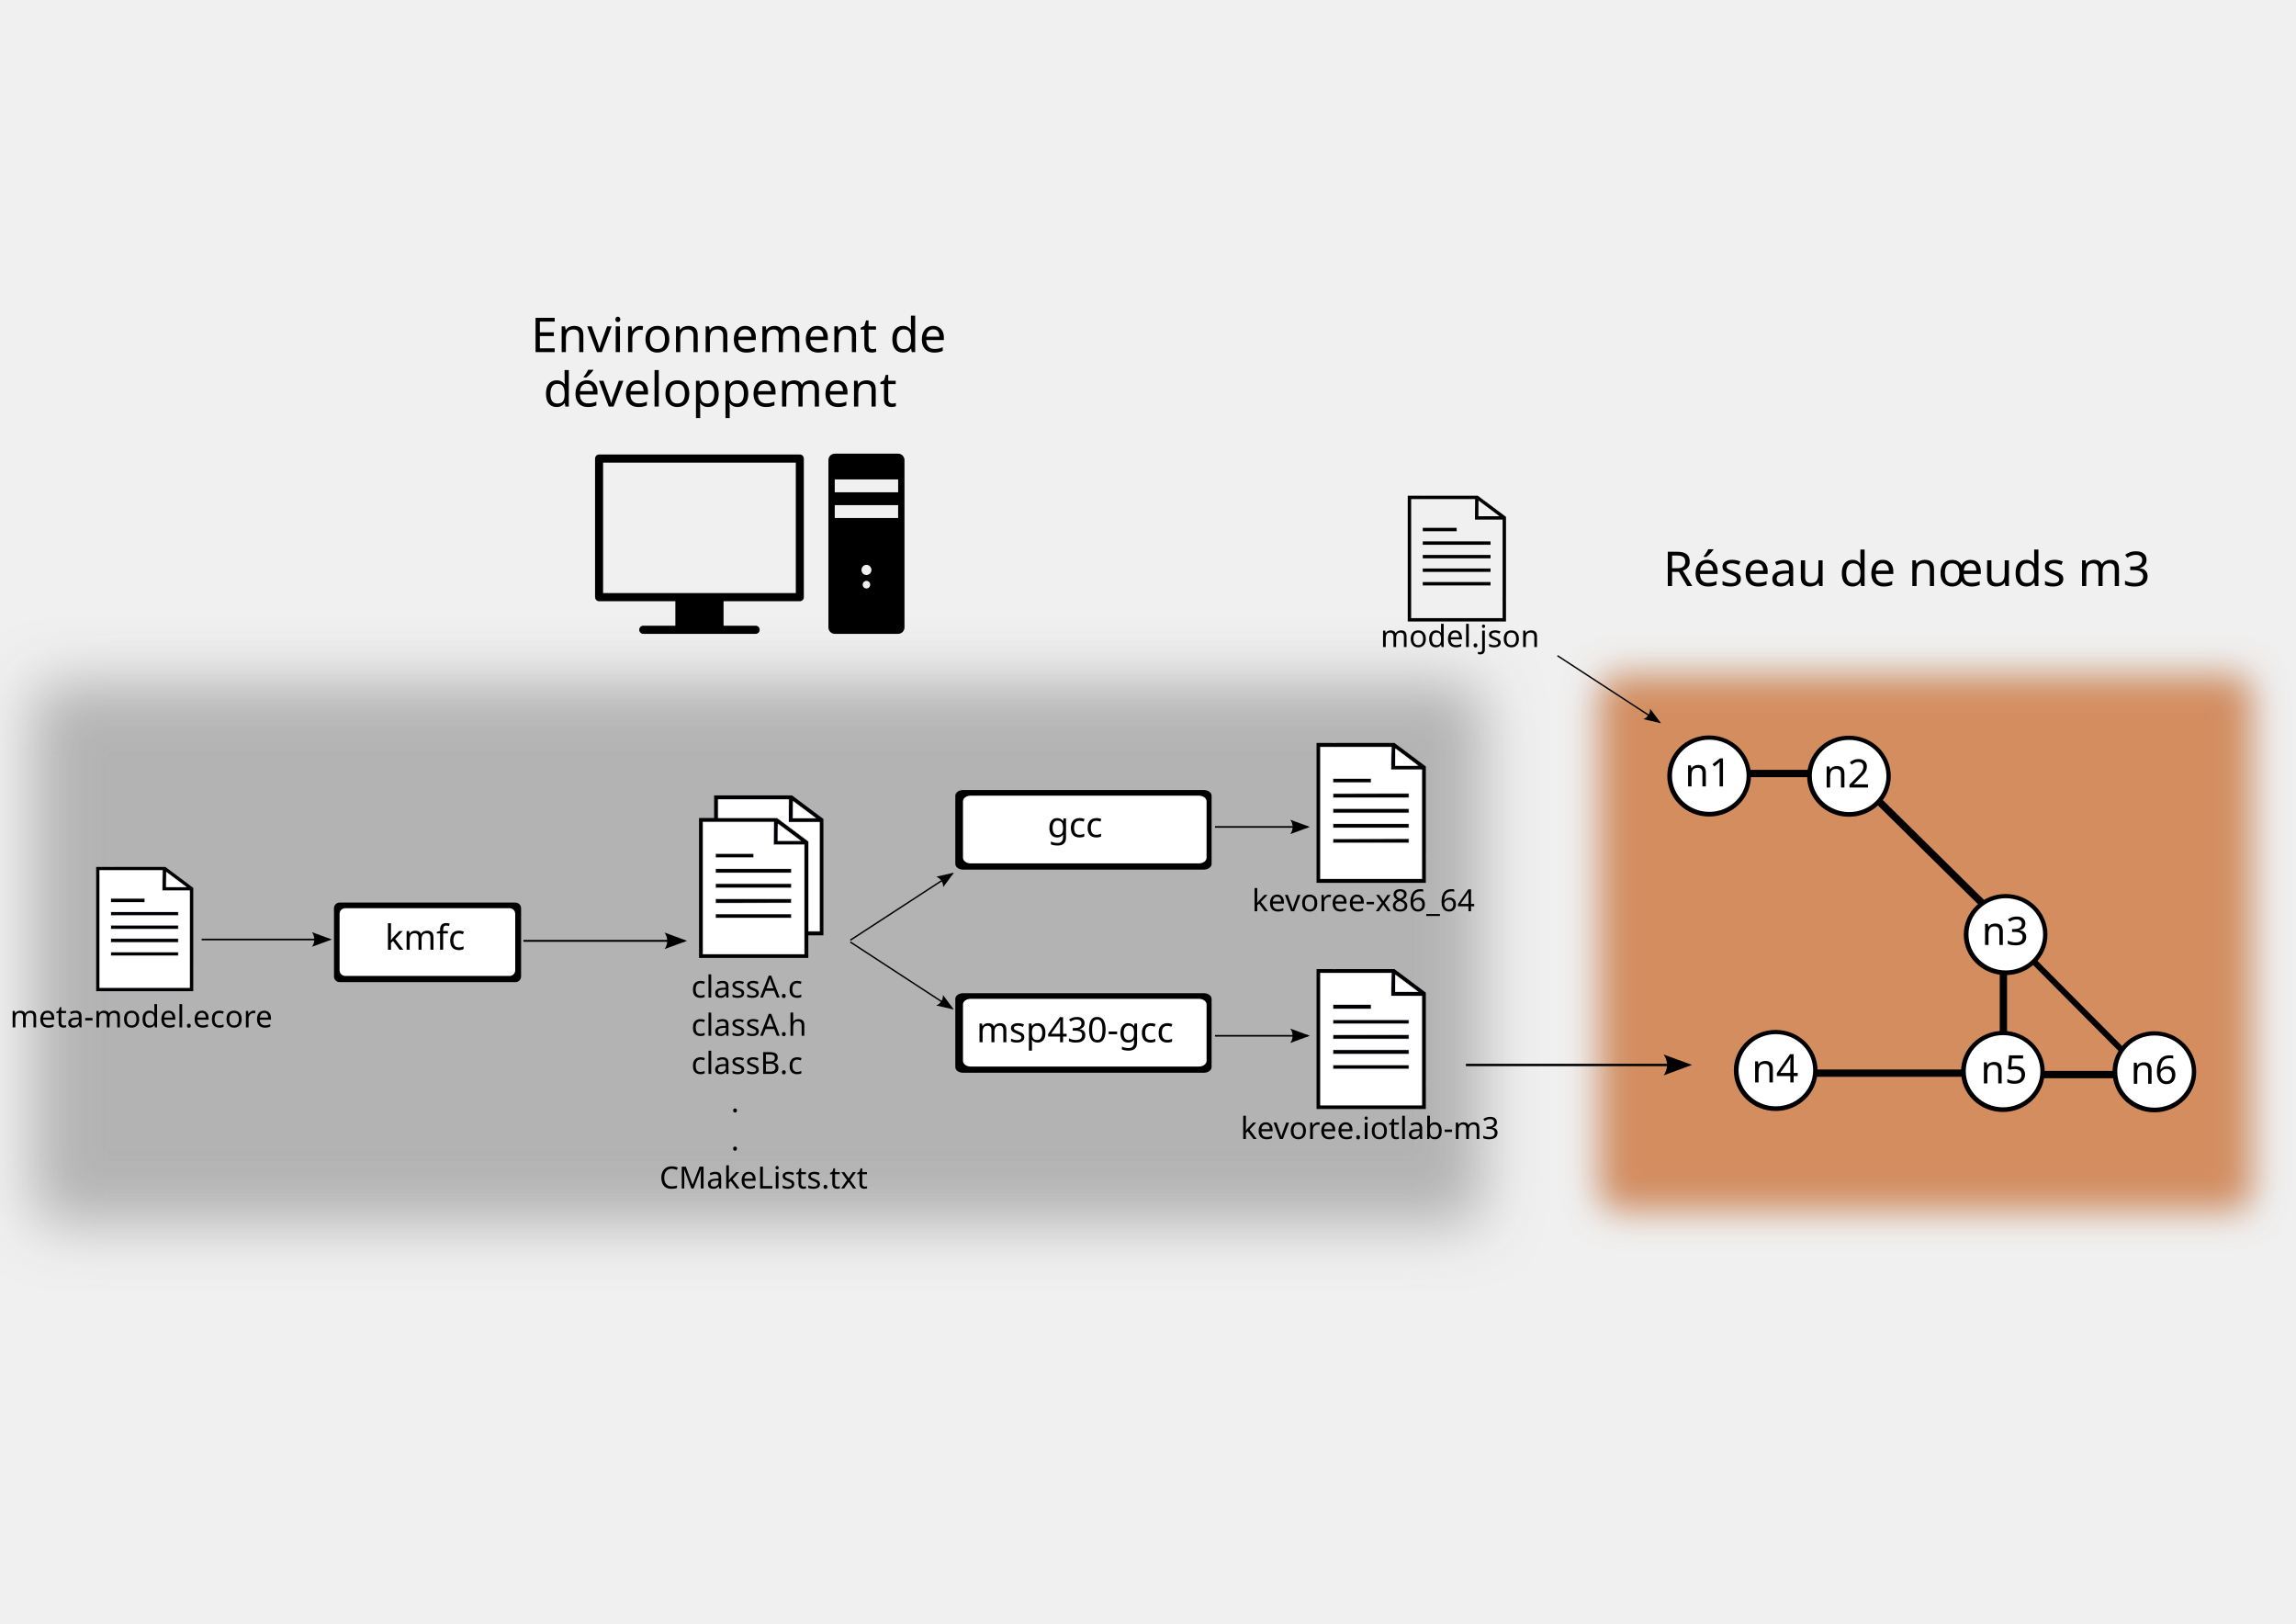
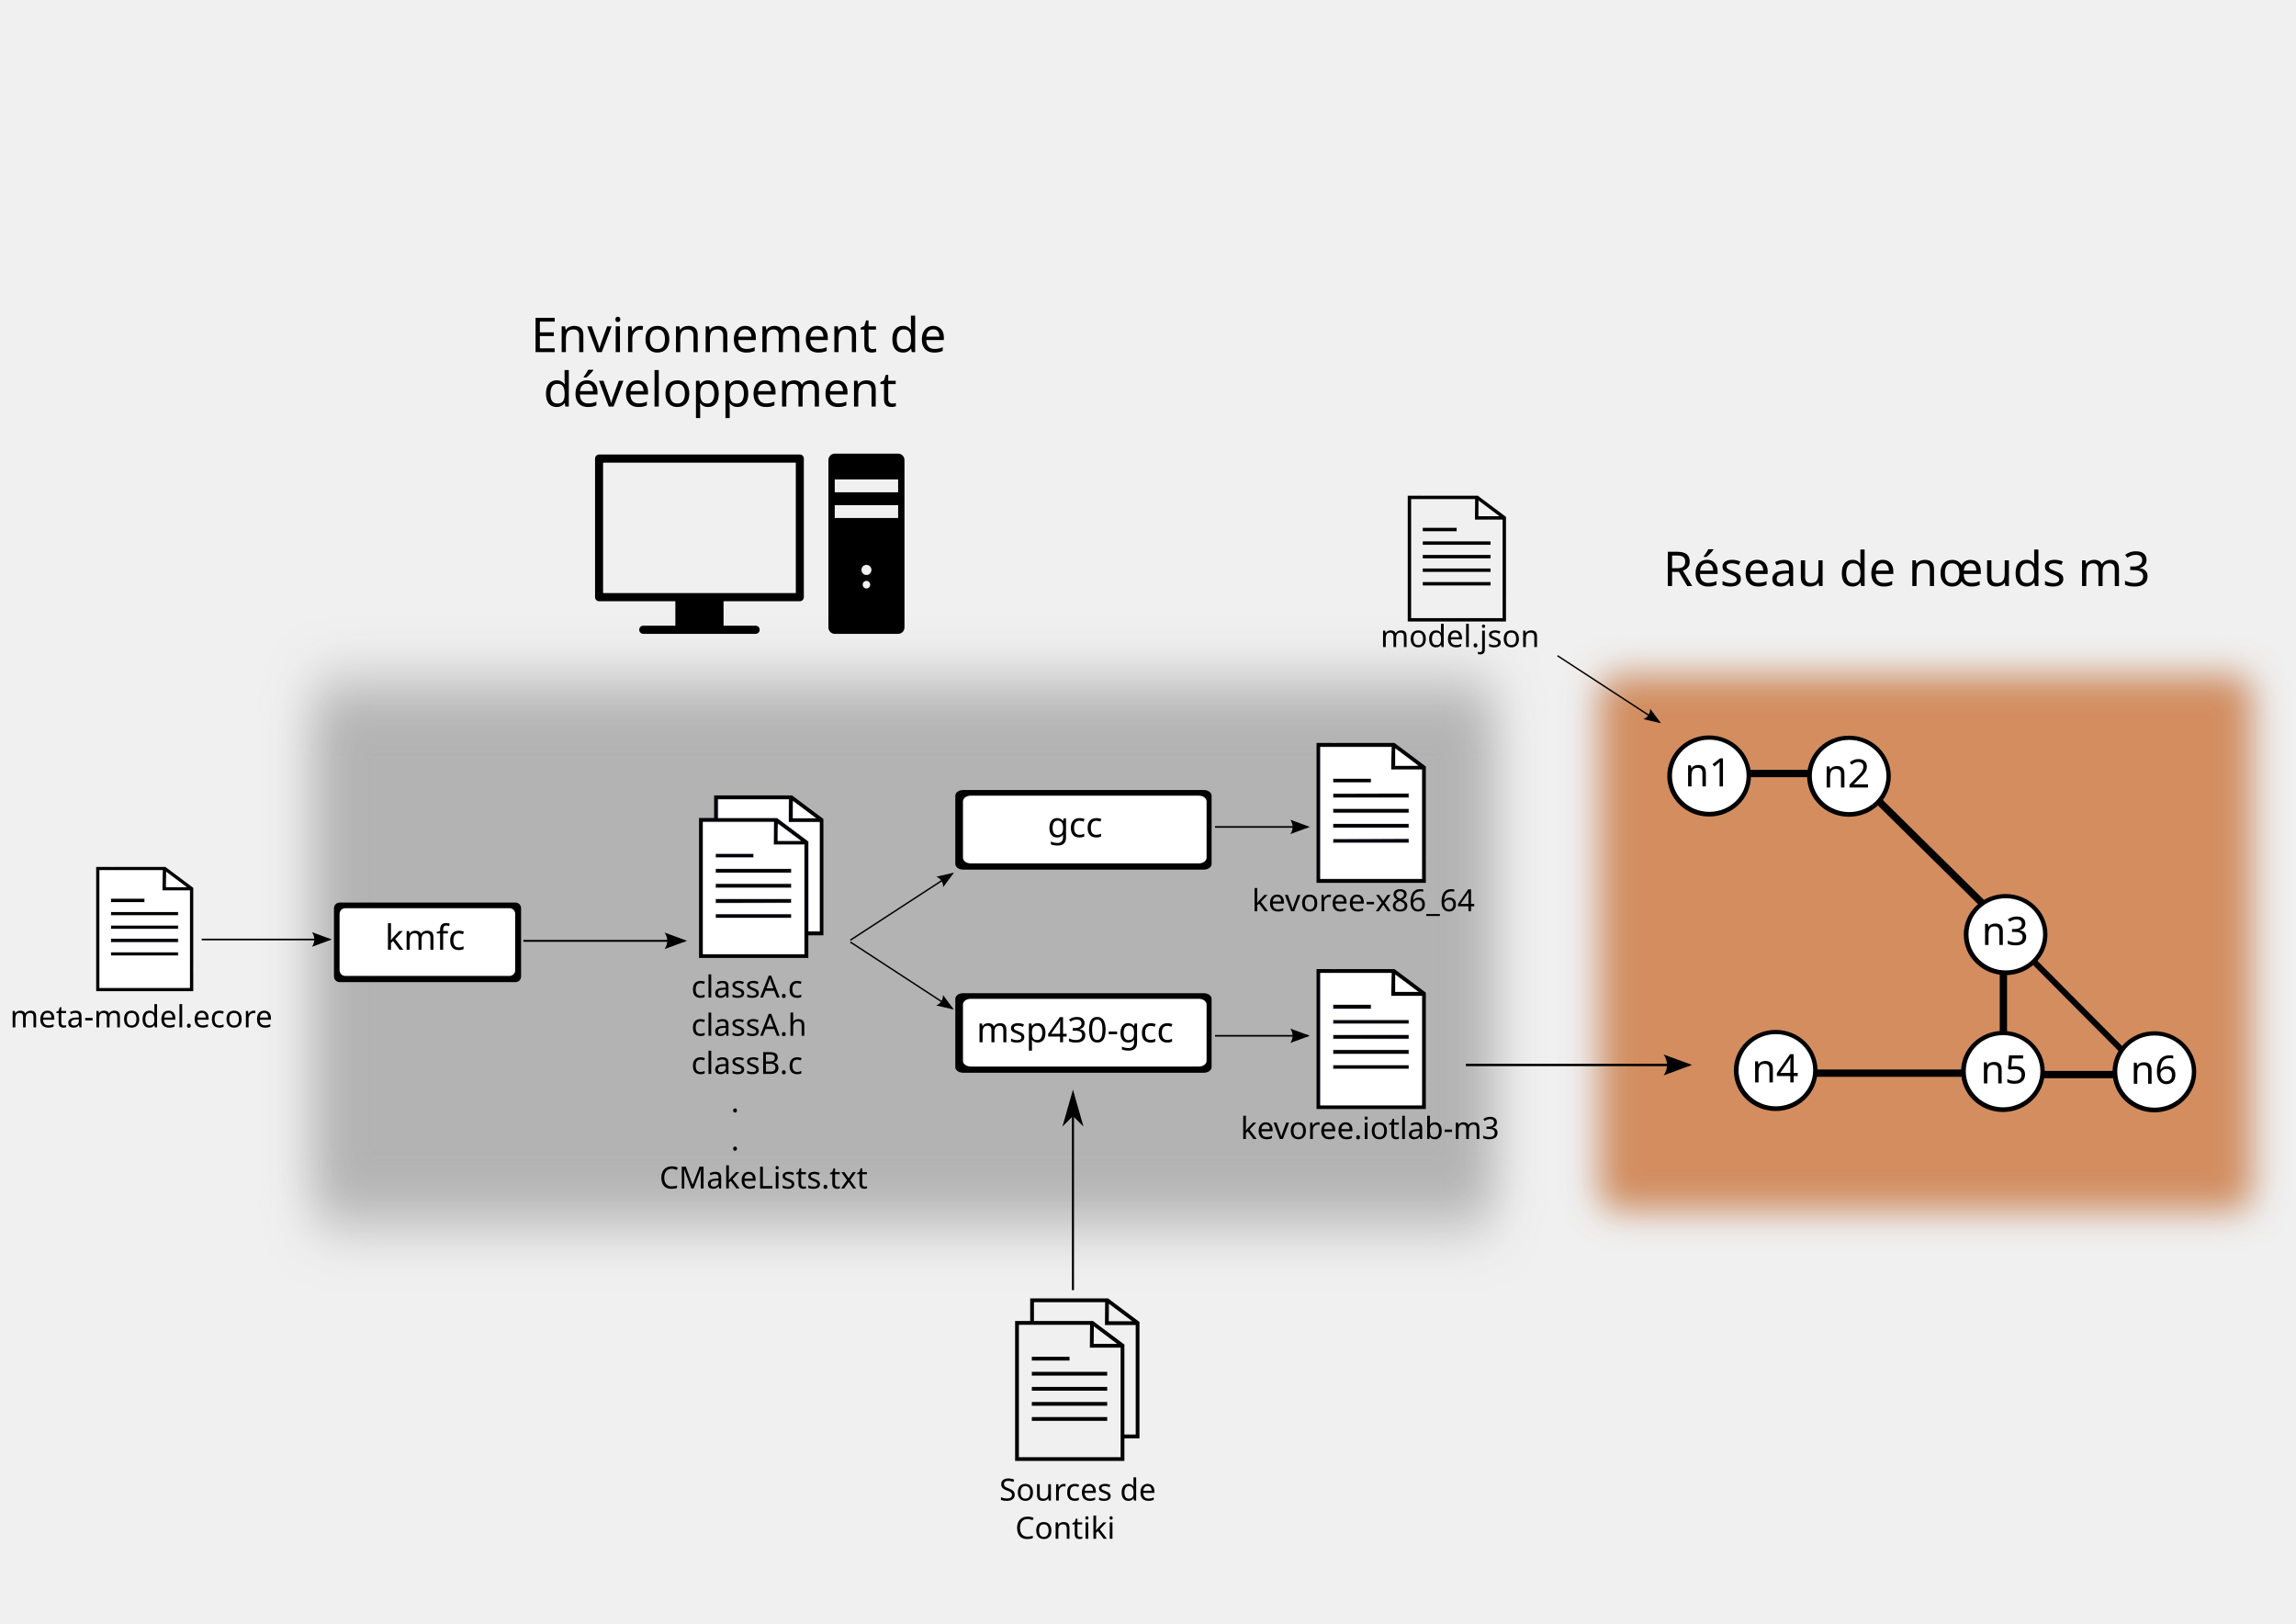
<svg xmlns="http://www.w3.org/2000/svg" xmlns:ns1="http://www.openswatchbook.org/uri/2009/osb" width="1052.362" height="744.094" id="svg2" version="1.1">
  <defs id="defs4">
    <marker orient="auto" refY="0.0" refX="0.0" id="Arrow2Lend" style="overflow:visible;">
      <path id="path6549" style="fill-rule:evenodd;stroke-width:0.625;stroke-linejoin:round;" d="M 8.719,4.034 L -2.207,0.016 L 8.719,-4.002 C 6.973,-1.63 6.983,1.616 8.719,4.034 z " transform="scale(1.1) rotate(180) translate(1,0)" />
    </marker>
    <linearGradient id="linearGradient7914" ns1:paint="solid">
      <stop style="stop-color:#000000;stop-opacity:1;" offset="0" id="stop7916" />
    </linearGradient>
    <marker orient="auto" refY="0.0" refX="0.0" id="SquareL" style="overflow:visible">
      <path id="path6598" d="M -5.0,-5.0 L -5.0,5.0 L 5.0,5.0 L 5.0,-5.0 L -5.0,-5.0 z " style="fill-rule:evenodd;stroke:#000000;stroke-width:1.0pt" transform="scale(0.8)" />
    </marker>
    <linearGradient id="linearGradient7044" ns1:paint="solid">
      <stop style="stop-color:#000000;stop-opacity:0.261;" offset="0" id="stop7046" />
    </linearGradient>
    <marker orient="auto" refY="0.0" refX="0.0" id="Arrow1Lend" style="overflow:visible;">
      <path id="path6531" d="M 0.0,0.0 L 5.0,-5.0 L -12.5,0.0 L 5.0,5.0 L 0.0,0.0 z " style="fill-rule:evenodd;stroke:#000000;stroke-width:1.0pt;" transform="scale(0.8) rotate(180) translate(12.5,0)" />
    </marker>
    <marker orient="auto" refY="0" refX="0" id="Arrow2Lend-5" style="overflow:visible">
      <path id="path6549-1" style="fill-rule:evenodd;stroke-width:0.625;stroke-linejoin:round" d="M 8.719,4.034 -2.207,0.016 8.719,-4.002 c -1.745,2.372 -1.735,5.617 -6e-7,8.035 z" transform="matrix(-1.1,0,0,-1.1,-1.1,0)" />
    </marker>
    <marker orient="auto" refY="0" refX="0" id="Arrow2Lend-1" style="overflow:visible">
      <path id="path6549-7" style="fill-rule:evenodd;stroke-width:0.625;stroke-linejoin:round" d="M 8.719,4.034 -2.207,0.016 8.719,-4.002 c -1.745,2.372 -1.735,5.617 -6e-7,8.035 z" transform="matrix(-1.1,0,0,-1.1,-1.1,0)" />
    </marker>
    <marker orient="auto" refY="0" refX="0" id="Arrow2Lend-51" style="overflow:visible">
      <path id="path6549-9" style="fill-rule:evenodd;stroke-width:0.625;stroke-linejoin:round" d="M 8.719,4.034 -2.207,0.016 8.719,-4.002 c -1.745,2.372 -1.735,5.617 -6e-7,8.035 z" transform="matrix(-1.1,0,0,-1.1,-1.1,0)" />
    </marker>
    <marker orient="auto" refY="0" refX="0" id="Arrow2Lend-6" style="overflow:visible">
      <path id="path6549-73" style="fill-rule:evenodd;stroke-width:0.625;stroke-linejoin:round" d="M 8.719,4.034 -2.207,0.016 8.719,-4.002 c -1.745,2.372 -1.735,5.617 -6e-7,8.035 z" transform="matrix(-1.1,0,0,-1.1,-1.1,0)" />
    </marker>
    <marker orient="auto" refY="0" refX="0" id="Arrow2Lend-3" style="overflow:visible">
      <path id="path6549-6" style="fill-rule:evenodd;stroke-width:0.625;stroke-linejoin:round" d="M 8.719,4.034 -2.207,0.016 8.719,-4.002 c -1.745,2.372 -1.735,5.617 -6e-7,8.035 z" transform="matrix(-1.1,0,0,-1.1,-1.1,0)" />
    </marker>
    <marker orient="auto" refY="0" refX="0" id="Arrow2Lend-7" style="overflow:visible">
      <path id="path6549-0" style="fill-rule:evenodd;stroke-width:0.625;stroke-linejoin:round" d="M 8.719,4.034 -2.207,0.016 8.719,-4.002 c -1.745,2.372 -1.735,5.617 -6e-7,8.035 z" transform="matrix(-1.1,0,0,-1.1,-1.1,0)" />
    </marker>
    <marker orient="auto" refY="0" refX="0" id="Arrow2Lend-70" style="overflow:visible">
      <path id="path6549-8" style="fill-rule:evenodd;stroke-width:0.625;stroke-linejoin:round" d="M 8.719,4.034 -2.207,0.016 8.719,-4.002 c -1.745,2.372 -1.735,5.617 -6e-7,8.035 z" transform="matrix(-1.1,0,0,-1.1,-1.1,0)" />
    </marker>
    <marker orient="auto" refY="0" refX="0" id="Arrow2Lend-4" style="overflow:visible">
      <path id="path6549-4" style="fill-rule:evenodd;stroke-width:0.625;stroke-linejoin:round" d="M 8.719,4.034 -2.207,0.016 8.719,-4.002 c -1.745,2.372 -1.735,5.617 -6e-7,8.035 z" transform="matrix(-1.1,0,0,-1.1,-1.1,0)" />
    </marker>
    <marker orient="auto" refY="0" refX="0" id="Arrow2Lend-15" style="overflow:visible">
      <path id="path6549-71" style="fill-rule:evenodd;stroke-width:0.625;stroke-linejoin:round" d="M 8.719,4.034 -2.207,0.016 8.719,-4.002 c -1.745,2.372 -1.735,5.617 -6e-7,8.035 z" transform="matrix(-1.1,0,0,-1.1,-1.1,0)" />
    </marker>
    <filter id="filter9608" x="-0.049" width="1.099" y="-0.134" height="1.267">
      <feGaussianBlur stdDeviation="13.562" id="feGaussianBlur9610" />
    </filter>
    <filter id="filter9616">
      <feGaussianBlur stdDeviation="8.124" id="feGaussianBlur9618" />
    </filter>
    <marker orient="auto" refY="0" refX="0" id="Arrow2Lend-9" style="overflow:visible">
      <path id="path6549-90" style="fill-rule:evenodd;stroke-width:0.625;stroke-linejoin:round" d="M 8.719,4.034 -2.207,0.016 8.719,-4.002 c -1.745,2.372 -1.735,5.617 -6e-7,8.035 z" transform="matrix(-1.1,0,0,-1.1,-1.1,0)" />
    </marker>
    <marker orient="auto" refY="0" refX="0" id="Arrow2Lend-76" style="overflow:visible">
      <path id="path6549-19" style="fill-rule:evenodd;stroke-width:0.625;stroke-linejoin:round" d="M 8.719,4.034 -2.207,0.016 8.719,-4.002 c -1.745,2.372 -1.735,5.617 -6e-7,8.035 z" transform="matrix(-1.1,0,0,-1.1,-1.1,0)" />
    </marker>
  </defs>
  <g id="layer1" transform="translate(0,-308.2677)">
    <rect style="fill:#d38d5f;fill-opacity:1;fill-rule:evenodd;stroke:#293229;stroke-width:0.801;stroke-miterlimit:4;stroke-opacity:1;stroke-dasharray:none;filter:url(#filter9616)" id="rect9418-1" width="297.596" height="244.001" x="733.784" y="618.326" ry="7.32" />
-     <rect style="fill:#b3b3b3;fill-opacity:1;fill-rule:evenodd;stroke:#293229;stroke-width:1.193;stroke-miterlimit:4;stroke-opacity:1;stroke-dasharray:none;filter:url(#filter9608);opacity:1" id="rect9418" width="660.414" height="243.685" x="17.152" y="623.433" ry="7.31" />
+     <rect style="fill:#b3b3b3;fill-opacity:1;fill-rule:evenodd;stroke:#293229;stroke-width:1.193;stroke-miterlimit:4;stroke-opacity:1;stroke-dasharray:none;filter:url(#filter9608)" id="rect9418" width="660.414" height="243.685" x="17.152" y="623.433" ry="7.31" transform="matrix(0.8160516,0,0,1.000373,130.6818,-0.2778284)" />
    <g id="Livello_11" transform="translate(272.743,516.17)">
      <path d="M 92.015,63.895 H 3.68 V 4.124 h 88.335 v 59.771 z m 3.681,1.865 0,0 V 2.258 C 95.696,1.222 94.873,0.39 93.857,0.39 H 1.84 C 0.824,0.391 0,1.223 0,2.258 V 65.76 c 0,1.033 0.825,1.867 1.84,1.867 H 36.807 V 78.835 H 22.084 c -1.017,0 -1.839,0.834 -1.839,1.868 0,1.031 0.824,1.868 1.839,1.868 h 0.001 51.528 c 1.017,0 1.841,-0.837 1.841,-1.868 0,-1.034 -0.825,-1.868 -1.841,-1.868 H 58.89 V 67.627 h 34.968 c 1.017,0 1.838,-0.835 1.838,-1.867 M 138.915,29.489 H 109.86 v -5.898 h 29.055 v 5.898 z m 0,-11.794 H 109.86 v -5.9 h 29.055 v 5.9 z m -16.817,35.583 c 0,-1.286 1.027,-2.324 2.29,-2.324 1.265,0 2.293,1.038 2.293,2.324 0,1.285 -1.028,2.326 -2.293,2.326 -1.262,0 -2.29,-1.042 -2.29,-2.326 m 0.567,6.755 c 0,-0.966 0.771,-1.749 1.723,-1.749 0.953,0 1.725,0.782 1.725,1.749 0,0.968 -0.772,1.754 -1.725,1.754 -0.952,-10e-4 -1.723,-0.786 -1.723,-1.754 m 19.16,19.588 V 2.948 c 0,-1.628 -1.302,-2.949 -2.908,-2.949 h -29.054 c -1.604,0 -2.905,1.324 -2.905,2.949 V 79.62 c 0,1.63 1.301,2.949 2.905,2.949 h 29.054 c 1.605,10e-4 2.908,-1.318 2.908,-2.948" id="path6247" />
    </g>
    <g id="g6321-1" transform="matrix(0.7764664,0,0,0.7764664,611.1917,104.1421)">
      <g transform="translate(26.84122,536.5721)" id="g6014-2">
        <path d="M 26.502,18.951 31.674,19.057 25,18.875 l -8,0 0,74.25 58,0 0,-12 -0.581,-48.941 -15.784,-12.703 z m 13.785,0.496 5.828,0.4 -5.48,0 z M 73,79.125 l 0,1 0,1 0,10 -54,0 0,-70.25 6,0 1,0 1,0 29.776,0 L 56.68,33 73,33 z M 58.695,31 58.77,21.702 71.167,31 z M 73.585,32.197 75,79.125 l 0,-47.75 -16.667,-12.5 -31.333,0 0.106,-0.148 -0.148,0.53 1.811,0.79 29.456,0.212 z" id="path5561-7" />
        <polygon points="26,37.844 25.875,37.844 25.875,39.844 26,39.844 27,39.844 45.875,39.844 45.875,37.844 27,37.844 " id="polygon5563-8" />
        <polygon points="27,47.844 65.875,47.844 65.875,45.844 27,45.844 26,45.844 25.875,45.844 25.875,47.844 26,47.844 " id="polygon5565-3" />
        <polygon points="27,55.844 65.875,55.844 65.875,53.844 27,53.844 26,53.844 25.875,53.844 25.875,55.844 26,55.844 " id="polygon5567-2" />
        <polygon points="27,63.844 65.875,63.844 65.875,61.844 27,61.844 26,61.844 25.875,61.844 25.875,63.844 26,63.844 " id="polygon5569-1" />
        <polygon points="27,71.844 65.875,71.844 65.875,69.844 27,69.844 26,69.844 25.875,69.844 25.875,71.844 26,71.844 " id="polygon5571-0" />
      </g>
      <text id="text6283-7" y="644.771" x="18.361" style="font-size:10.861px;font-style:normal;font-weight:normal;line-height:125%;letter-spacing:0px;word-spacing:0px;fill:#000000;fill-opacity:1;stroke:none;font-family:Sans" xml:space="preserve">
        <tspan y="644.771" x="18.361" id="tspan6518" style="font-size:18.03px">  model.json</tspan>
      </text>
    </g>
    <g transform="matrix(0.4790609,0,0,0.4790609,742.4315,630.644)" id="g9148">
      <line id="line8411-4" y2="353.649" x2="331.918" y1="353.649" x1="181.918" stroke-miterlimit="10" style="fill:none;stroke:#000000;stroke-width:7;stroke-miterlimit:10" />
      <line id="line8405-7" y2="349.825" x2="498.529" y1="227.279" x1="376.686" stroke-miterlimit="10" style="fill:none;stroke:#000000;stroke-width:5.78;stroke-miterlimit:10" />
      <line style="fill:none;stroke:#000000;stroke-width:7;stroke-miterlimit:10" id="line8405" y2="217.998" x2="374" y1="70.998" x1="225" stroke-miterlimit="10" />
      <line style="fill:none;stroke:#000000;stroke-width:7;stroke-miterlimit:10" id="line8407" y2="373.998" x2="367.002" y1="213.998" x1="367.002" stroke-miterlimit="10" />
      <line style="fill:none;stroke:#000000;stroke-width:7;stroke-miterlimit:10" id="line8409" y2="67" x2="226" y1="67" x1="76" stroke-miterlimit="10" />
      <line style="fill:none;stroke:#000000;stroke-width:7;stroke-miterlimit:10" id="line8411" y2="355" x2="513" y1="355" x1="363" stroke-miterlimit="10" />
      <g transform="matrix(0.8586856,0,0,0.8586856,-241.6018,10.12483)" id="g8995">
        <path style="fill:#000000;fill-opacity:1;stroke:#000000;stroke-width:2;stroke-miterlimit:4;stroke-opacity:1;stroke-dasharray:none" id="path8969" d="m 132.427,90.205 c 0,22.762 -19.057,41.214 -42.566,41.214 -23.508,0 -42.566,-18.452 -42.566,-41.214 0,-22.762 19.057,-41.214 42.566,-41.214 23.508,0 42.566,18.452 42.566,41.214 z" transform="matrix(1.070022,0,0,1.070022,284.7323,-27.51476)" />
        <path style="fill:#ffffff;fill-opacity:1;stroke:#000000;stroke-width:2;stroke-miterlimit:4;stroke-opacity:1;stroke-dasharray:none" id="path8969-9" d="m 132.427,90.205 c 0,22.762 -19.057,41.214 -42.566,41.214 -23.508,0 -42.566,-18.452 -42.566,-41.214 0,-22.762 19.057,-41.214 42.566,-41.214 23.508,0 42.566,18.452 42.566,41.214 z" transform="translate(291.2037,-21.45178)" />
        <text xml:space="preserve" style="font-size:40px;font-style:normal;font-weight:normal;line-height:125%;letter-spacing:0px;word-spacing:0px;fill:#000000;fill-opacity:1;stroke:none;font-family:Sans" x="353.729" y="80.577" id="text8991">
          <tspan id="tspan8993" x="353.729" y="80.577" style="font-size:43.757px">n1</tspan>
        </text>
      </g>
      <g transform="matrix(0.8586856,0,0,0.8586856,-107.8137,10.34278)" id="g8995-0">
        <path style="fill:#000000;fill-opacity:1;stroke:#000000;stroke-width:2;stroke-miterlimit:4;stroke-opacity:1;stroke-dasharray:none" id="path8969-3" d="m 132.427,90.205 c 0,22.762 -19.057,41.214 -42.566,41.214 -23.508,0 -42.566,-18.452 -42.566,-41.214 0,-22.762 19.057,-41.214 42.566,-41.214 23.508,0 42.566,18.452 42.566,41.214 z" transform="matrix(1.070022,0,0,1.070022,284.7323,-27.51476)" />
        <path style="fill:#ffffff;fill-opacity:1;stroke:#000000;stroke-width:2;stroke-miterlimit:4;stroke-opacity:1;stroke-dasharray:none" id="path8969-9-4" d="m 132.427,90.205 c 0,22.762 -19.057,41.214 -42.566,41.214 -23.508,0 -42.566,-18.452 -42.566,-41.214 0,-22.762 19.057,-41.214 42.566,-41.214 23.508,0 42.566,18.452 42.566,41.214 z" transform="translate(291.2037,-21.45178)" />
        <text xml:space="preserve" style="font-size:40px;font-style:normal;font-weight:normal;line-height:125%;letter-spacing:0px;word-spacing:0px;fill:#000000;fill-opacity:1;stroke:none;font-family:Sans" x="352.322" y="81.556" id="text8991-5">
          <tspan id="tspan8993-2" x="352.322" y="81.556" style="font-size:43.757px">n2</tspan>
        </text>
      </g>
      <g transform="matrix(0.8586856,0,0,0.8586856,-177.9241,291.8099)" id="g8995-4">
        <path style="fill:#000000;fill-opacity:1;stroke:#000000;stroke-width:2;stroke-miterlimit:4;stroke-opacity:1;stroke-dasharray:none" id="path8969-8" d="m 132.427,90.205 c 0,22.762 -19.057,41.214 -42.566,41.214 -23.508,0 -42.566,-18.452 -42.566,-41.214 0,-22.762 19.057,-41.214 42.566,-41.214 23.508,0 42.566,18.452 42.566,41.214 z" transform="matrix(1.070022,0,0,1.070022,284.7323,-27.51476)" />
        <path style="fill:#ffffff;fill-opacity:1;stroke:#000000;stroke-width:2;stroke-miterlimit:4;stroke-opacity:1;stroke-dasharray:none" id="path8969-9-7" d="m 132.427,90.205 c 0,22.762 -19.057,41.214 -42.566,41.214 -23.508,0 -42.566,-18.452 -42.566,-41.214 0,-22.762 19.057,-41.214 42.566,-41.214 23.508,0 42.566,18.452 42.566,41.214 z" transform="translate(291.2037,-21.45178)" />
        <text xml:space="preserve" style="font-size:40px;font-style:normal;font-weight:normal;line-height:125%;letter-spacing:0px;word-spacing:0px;fill:#000000;fill-opacity:1;stroke:none;font-family:Sans" x="354.258" y="82.313" id="text8991-0">
          <tspan id="tspan8993-3" x="354.258" y="82.313" style="font-size:43.757px">n4</tspan>
        </text>
      </g>
      <g transform="matrix(0.8586856,0,0,0.8586856,42.07585,161.8099)" id="g8995-8">
        <path style="fill:#000000;fill-opacity:1;stroke:#000000;stroke-width:2;stroke-miterlimit:4;stroke-opacity:1;stroke-dasharray:none" id="path8969-86" d="m 132.427,90.205 c 0,22.762 -19.057,41.214 -42.566,41.214 -23.508,0 -42.566,-18.452 -42.566,-41.214 0,-22.762 19.057,-41.214 42.566,-41.214 23.508,0 42.566,18.452 42.566,41.214 z" transform="matrix(1.070022,0,0,1.070022,284.7323,-27.51476)" />
        <path style="fill:#ffffff;fill-opacity:1;stroke:#000000;stroke-width:2;stroke-miterlimit:4;stroke-opacity:1;stroke-dasharray:none" id="path8969-9-6" d="m 132.427,90.205 c 0,22.762 -19.057,41.214 -42.566,41.214 -23.508,0 -42.566,-18.452 -42.566,-41.214 0,-22.762 19.057,-41.214 42.566,-41.214 23.508,0 42.566,18.452 42.566,41.214 z" transform="translate(291.2037,-21.45178)" />
        <text xml:space="preserve" style="font-size:40px;font-style:normal;font-weight:normal;line-height:125%;letter-spacing:0px;word-spacing:0px;fill:#000000;fill-opacity:1;stroke:none;font-family:Sans" x="354.258" y="80.577" id="text8991-51">
          <tspan id="tspan8993-9" x="354.258" y="80.577" style="font-size:43.757px">n3</tspan>
        </text>
      </g>
      <g transform="matrix(0.8586856,0,0,0.8586856,39.47728,292.763)" id="g8995-42">
        <path style="fill:#000000;fill-opacity:1;stroke:#000000;stroke-width:2;stroke-miterlimit:4;stroke-opacity:1;stroke-dasharray:none" id="path8969-5" d="m 132.427,90.205 c 0,22.762 -19.057,41.214 -42.566,41.214 -23.508,0 -42.566,-18.452 -42.566,-41.214 0,-22.762 19.057,-41.214 42.566,-41.214 23.508,0 42.566,18.452 42.566,41.214 z" transform="matrix(1.070022,0,0,1.070022,284.7323,-27.51476)" />
        <path style="fill:#ffffff;fill-opacity:1;stroke:#000000;stroke-width:2;stroke-miterlimit:4;stroke-opacity:1;stroke-dasharray:none" id="path8969-9-1" d="m 132.427,90.205 c 0,22.762 -19.057,41.214 -42.566,41.214 -23.508,0 -42.566,-18.452 -42.566,-41.214 0,-22.762 19.057,-41.214 42.566,-41.214 23.508,0 42.566,18.452 42.566,41.214 z" transform="translate(291.2037,-21.45178)" />
        <text xml:space="preserve" style="font-size:40px;font-style:normal;font-weight:normal;line-height:125%;letter-spacing:0px;word-spacing:0px;fill:#000000;fill-opacity:1;stroke:none;font-family:Sans" x="355.995" y="82.313" id="text8991-8">
          <tspan id="tspan8993-5" x="355.995" y="82.313" style="font-size:43.757px">n5</tspan>
        </text>
      </g>
      <g transform="matrix(0.8586856,0,0,0.8586856,184.4035,293.1008)" id="g8995-6">
        <path style="fill:#000000;fill-opacity:1;stroke:#000000;stroke-width:2;stroke-miterlimit:4;stroke-opacity:1;stroke-dasharray:none" id="path8969-6" d="m 132.427,90.205 c 0,22.762 -19.057,41.214 -42.566,41.214 -23.508,0 -42.566,-18.452 -42.566,-41.214 0,-22.762 19.057,-41.214 42.566,-41.214 23.508,0 42.566,18.452 42.566,41.214 z" transform="matrix(1.070022,0,0,1.070022,284.7323,-27.51476)" />
        <path style="fill:#ffffff;fill-opacity:1;stroke:#000000;stroke-width:2;stroke-miterlimit:4;stroke-opacity:1;stroke-dasharray:none" id="path8969-9-5" d="m 132.427,90.205 c 0,22.762 -19.057,41.214 -42.566,41.214 -23.508,0 -42.566,-18.452 -42.566,-41.214 0,-22.762 19.057,-41.214 42.566,-41.214 23.508,0 42.566,18.452 42.566,41.214 z" transform="translate(291.2037,-21.45178)" />
        <text xml:space="preserve" style="font-size:40px;font-style:normal;font-weight:normal;line-height:125%;letter-spacing:0px;word-spacing:0px;fill:#000000;fill-opacity:1;stroke:none;font-family:Sans" x="354.258" y="82.313" id="text8991-1">
          <tspan id="tspan8993-35" x="354.258" y="82.313" style="font-size:43.757px">n6</tspan>
        </text>
      </g>
    </g>
    <path style="fill:#000000;fill-opacity:1;fill-rule:evenodd;stroke:#000000;stroke-width:1.082;stroke-miterlimit:4;stroke-opacity:1;stroke-dasharray:none;marker-end:url(#Arrow2Lend)" d="m 671.895,796.312 102.189,0" id="path7892-84-4-4" />
    <text xml:space="preserve" style="font-size:18.447px;font-style:normal;font-weight:normal;line-height:125%;letter-spacing:0px;word-spacing:0px;fill:#000000;fill-opacity:1;stroke:none;font-family:Sans" x="762.284" y="576.827" id="text9360">
      <tspan id="tspan9362" x="762.284" y="576.827" style="font-size:22px">Réseau de nœuds m3</tspan>
    </text>
    <text xml:space="preserve" style="font-size:19.959px;font-style:normal;font-weight:normal;line-height:125%;letter-spacing:0px;word-spacing:0px;fill:#000000;fill-opacity:1;stroke:none;font-family:Sans" x="243.331" y="469.623" id="text9364">
      <tspan id="tspan9366" x="243.331" y="469.623" style="font-size:22px">Environnement de</tspan>
      <tspan x="243.331" y="494.571" id="tspan9368" style="font-size:22px"> développement</tspan>
    </text>
    <g id="g6305" transform="matrix(0.8636364,0,0,0.8636364,-140.9075,308.9338)">
      <g transform="translate(517.1473,414.4149)" id="g6129">
        <path id="path6131" d="M 66.333,6.875 H 25 v 12 h -8 v 74.25 h 58 v -12 h 8 V 19.375 L 66.333,6.875 z M 66.771,9.702 79.167,19 H 66.695 L 66.771,9.702 z M 73,79.125 v 1 1 10 H 19 v -70.25 h 6 1 1 29.776 L 56.68,33 H 73 V 79.125 z M 58.695,31 58.77,21.702 71.167,31 H 58.695 z M 81,79.125 H 75 V 31.375 L 58.333,18.875 H 27 v -10 H 64.776 L 64.68,21 H 81 v 58.125 z" style="fill:#000000;fill-opacity:1" />
        <polygon id="polygon6133" points="25.875,39.844 26,39.844 27,39.844 45.875,39.844 45.875,37.844 27,37.844 26,37.844 25.875,37.844 " />
        <polygon id="polygon6135" points="65.875,45.844 27,45.844 26,45.844 25.875,45.844 25.875,47.844 26,47.844 27,47.844 65.875,47.844 " />
        <polygon id="polygon6137" points="65.875,53.844 27,53.844 26,53.844 25.875,53.844 25.875,55.844 26,55.844 27,55.844 65.875,55.844 " />
        <polygon id="polygon6139" points="65.875,61.844 27,61.844 26,61.844 25.875,61.844 25.875,63.844 26,63.844 27,63.844 65.875,63.844 " />
        <polygon id="polygon6141" points="65.875,69.844 27,69.844 26,69.844 25.875,69.844 25.875,71.844 26,71.844 27,71.844 65.875,71.844 " />
      </g>
      <text id="text6291" y="528.564" x="513.156" style="font-size:16.211px;font-style:normal;font-weight:normal;line-height:125%;letter-spacing:0px;word-spacing:0px;fill:#000000;fill-opacity:1;stroke:none;font-family:Sans" xml:space="preserve">
        <tspan y="528.564" x="513.156" id="tspan6293" style="font-size:16.211px">    classA.c</tspan>
        <tspan id="tspan6295" y="548.828" x="513.156" style="font-size:16.211px">    classA.h</tspan>
        <tspan id="tspan6297" y="569.091" x="513.156" style="font-size:16.211px">    classB.c</tspan>
        <tspan id="tspan6299" y="589.354" x="513.156" style="font-size:16.211px">         .</tspan>
        <tspan id="tspan6301" y="609.617" x="513.156" style="font-size:16.211px">         .</tspan>
        <tspan id="tspan6303" y="629.88" x="513.156" style="font-size:16.211px">CMakeLists.txt</tspan>
      </text>
    </g>
    <g id="g6321-7" transform="matrix(0.8636364,0,0,0.8636364,565.5716,272.6646)">
      <g transform="translate(26.84122,536.5721)" id="g6014-0">
        <path d="M 26.502,18.951 31.674,19.057 25,18.875 l -8,0 0,74.25 58,0 0,-12 -0.581,-48.941 -15.784,-12.703 z m 13.785,0.496 5.828,0.4 -5.48,0 z M 73,79.125 l 0,1 0,1 0,10 -54,0 0,-70.25 6,0 1,0 1,0 29.776,0 L 56.68,33 73,33 z M 58.695,31 58.77,21.702 71.167,31 z M 73.585,32.197 75,79.125 l 0,-47.75 -16.667,-12.5 -31.333,0 0.106,-0.148 -0.148,0.53 1.811,0.79 29.456,0.212 z" id="path5561-5" />
        <polygon points="25.875,37.844 25.875,39.844 26,39.844 27,39.844 45.875,39.844 45.875,37.844 27,37.844 26,37.844 " id="polygon5563-7" />
        <polygon points="65.875,47.844 65.875,45.844 27,45.844 26,45.844 25.875,45.844 25.875,47.844 26,47.844 27,47.844 " id="polygon5565-6" />
        <polygon points="65.875,55.844 65.875,53.844 27,53.844 26,53.844 25.875,53.844 25.875,55.844 26,55.844 27,55.844 " id="polygon5567-3" />
        <polygon points="65.875,63.844 65.875,61.844 27,61.844 26,61.844 25.875,61.844 25.875,63.844 26,63.844 27,63.844 " id="polygon5569-9" />
        <polygon points="65.875,71.844 65.875,69.844 27,69.844 26,69.844 25.875,69.844 25.875,71.844 26,71.844 27,71.844 " id="polygon5571-1" />
      </g>
      <text id="text6283-1" y="645.598" x="-0.662" style="font-size:10.861px;font-style:normal;font-weight:normal;line-height:125%;letter-spacing:0px;word-spacing:0px;fill:#000000;fill-opacity:1;stroke:none;font-family:Sans" xml:space="preserve">
        <tspan y="645.598" x="-0.662" id="tspan7038" style="font-size:16.211px"> kevoree.iotlab-m3</tspan>
      </text>
    </g>
    <g id="g6321-6" transform="matrix(0.8636364,0,0,0.8636364,565.5716,169.0282)">
      <g transform="translate(26.84122,536.5721)" id="g6014-4">
        <path d="M 26.502,18.951 31.674,19.057 25,18.875 l -8,0 0,74.25 58,0 0,-12 -0.581,-48.941 -15.784,-12.703 z m 13.785,0.496 5.828,0.4 -5.48,0 z M 73,79.125 l 0,1 0,1 0,10 -54,0 0,-70.25 6,0 1,0 1,0 29.776,0 L 56.68,33 73,33 z M 58.695,31 58.77,21.702 71.167,31 z M 73.585,32.197 75,79.125 l 0,-47.75 -16.667,-12.5 -31.333,0 0.106,-0.148 -0.148,0.53 1.811,0.79 29.456,0.212 z" id="path5561-0" />
        <polygon points="26,39.844 27,39.844 45.875,39.844 45.875,37.844 27,37.844 26,37.844 25.875,37.844 25.875,39.844 " id="polygon5563-9" />
        <polygon points="27,45.844 26,45.844 25.875,45.844 25.875,47.844 26,47.844 27,47.844 65.875,47.844 65.875,45.844 " id="polygon5565-2" />
        <polygon points="27,53.844 26,53.844 25.875,53.844 25.875,55.844 26,55.844 27,55.844 65.875,55.844 65.875,53.844 " id="polygon5567-29" />
        <polygon points="27,61.844 26,61.844 25.875,61.844 25.875,63.844 26,63.844 27,63.844 65.875,63.844 65.875,61.844 " id="polygon5569-8" />
        <polygon points="27,69.844 26,69.844 25.875,69.844 25.875,71.844 26,71.844 27,71.844 65.875,71.844 65.875,69.844 " id="polygon5571-8" />
      </g>
      <text id="text6283-3" y="644.771" x="-7.278" style="font-size:10.861px;font-style:normal;font-weight:normal;line-height:125%;letter-spacing:0px;word-spacing:0px;fill:#000000;fill-opacity:1;stroke:none;font-family:Sans" xml:space="preserve">
        <tspan id="tspan6287-1" y="644.771" x="-7.278" style="font-size:16.211px">    kevoree-x86_64</tspan>
      </text>
    </g>
    <path style="fill:#000000;fill-opacity:1;fill-rule:evenodd;stroke-width:0.2;stroke-miterlimit:4;stroke-dasharray:none" d="m 130.029,862.802 144.927,0" id="path7706" />
    <path style="fill:#000000;fill-opacity:1;fill-rule:evenodd;stroke:#000000;stroke-width:0.76;stroke-miterlimit:4;stroke-opacity:1;stroke-dasharray:none;marker-end:url(#Arrow2Lend)" d="m 92.422,738.812 58.673,0" id="path7892" />
    <g id="g7647-0-9" transform="matrix(0.520906,0,0,0.520906,-54.35655,517.6897)">
      <rect ry="5" y="392.005" x="398.214" height="70" width="164.643" id="rect7614-9-0" style="fill:#000000;fill-opacity:1;fill-rule:evenodd;stroke-width:10;stroke-miterlimit:4;stroke-dasharray:none" />
      <rect ry="5" y="396.948" x="403.137" height="59.599" width="154.553" id="rect7042-0-0" style="fill:#ffffff;fill-opacity:1;fill-rule:evenodd;stroke-width:10;stroke-miterlimit:4;stroke-dasharray:none" />
      <text id="text7616-0-3" y="433.506" x="443.108" style="font-size:23.522px;font-style:normal;font-weight:normal;line-height:125%;letter-spacing:0px;word-spacing:0px;fill:#000000;fill-opacity:1;stroke:none;font-family:Sans" xml:space="preserve">
        <tspan y="433.506" x="443.108" id="tspan7618-7-4" style="font-size:30.716px">kmfc</tspan>
      </text>
    </g>
    <path style="fill:#000000;fill-opacity:1;fill-rule:evenodd;stroke:#000000;stroke-width:0.858;stroke-miterlimit:4;stroke-opacity:1;stroke-dasharray:none;marker-end:url(#Arrow2Lend)" d="m 239.906,739.43 73.851,0" id="path7892-5" />
    <path style="fill:#000000;fill-opacity:1;fill-rule:evenodd;stroke:#000000;stroke-width:0.649;stroke-miterlimit:4;stroke-opacity:1;stroke-dasharray:none;marker-end:url(#Arrow2Lend)" d="M 389.733,739.131 436.535,708.657" id="path7892-9" />
    <path style="fill:#000000;fill-opacity:1;fill-rule:evenodd;stroke:#000000;stroke-width:0.648;stroke-miterlimit:4;stroke-opacity:1;stroke-dasharray:none;marker-end:url(#Arrow2Lend)" d="m 389.733,739.962 46.716,30.474" id="path7892-9-8" />
    <path style="fill:#000000;fill-opacity:1;fill-rule:evenodd;stroke:#000000;stroke-width:0.648;stroke-miterlimit:4;stroke-opacity:1;stroke-dasharray:none;marker-end:url(#Arrow2Lend)" d="m 713.852,608.752 46.716,30.474" id="path7892-9-8-5" />
    <g id="g9530" transform="translate(12.85714,1.428571)">
      <g style="fill:#000000;fill-opacity:1" transform="matrix(0.7671105,0,0,0.7671105,-2.403591,278.0327)" id="g6321">
        <g style="fill:#000000;fill-opacity:1" id="g6014" transform="translate(26.84122,536.5721)">
          <path style="fill:#000000;fill-opacity:1" id="path5561" d="M 26.502,18.951 31.674,19.057 25,18.875 l -8,0 0,74.25 58,0 0,-12 -0.581,-48.941 -15.784,-12.703 z m 13.785,0.496 5.828,0.4 -5.48,0 z M 73,79.125 l 0,1 0,1 0,10 -54,0 0,-70.25 6,0 1,0 1,0 29.776,0 L 56.68,33 73,33 z M 58.695,31 58.77,21.702 71.167,31 z M 73.585,32.197 75,79.125 l 0,-47.75 -16.667,-12.5 -31.333,0 0.106,-0.148 -0.148,0.53 1.811,0.79 29.456,0.212 z" />
          <polygon style="fill:#000000;fill-opacity:1" id="polygon5563" points="26,37.844 25.875,37.844 25.875,39.844 26,39.844 27,39.844 45.875,39.844 45.875,37.844 27,37.844 " />
          <polygon style="fill:#000000;fill-opacity:1" id="polygon5565" points="27,47.844 65.875,47.844 65.875,45.844 27,45.844 26,45.844 25.875,45.844 25.875,47.844 26,47.844 " />
          <polygon style="fill:#000000;fill-opacity:1" id="polygon5567" points="27,55.844 65.875,55.844 65.875,53.844 27,53.844 26,53.844 25.875,53.844 25.875,55.844 26,55.844 " />
          <polygon style="fill:#000000;fill-opacity:1" id="polygon5569" points="27,63.844 65.875,63.844 65.875,61.844 27,61.844 26,61.844 25.875,61.844 25.875,63.844 26,63.844 " />
          <polygon style="fill:#000000;fill-opacity:1" id="polygon5571" points="27,71.844 65.875,71.844 65.875,69.844 27,69.844 26,69.844 25.875,69.844 25.875,71.844 26,71.844 " />
        </g>
        <text xml:space="preserve" style="font-size:10.861px;font-style:normal;font-weight:normal;line-height:278%;letter-spacing:0px;word-spacing:0px;fill:#000000;fill-opacity:1;stroke:none;font-family:Sans" x="-12.367" y="651.289" id="text6283">
          <tspan x="-12.367" y="651.289" id="tspan6287" style="font-size:18.25px;line-height:289%;writing-mode:lr-tb;baseline-shift:baseline"> meta-model.ecore</tspan>
        </text>
      </g>
      <path id="path9526" d="m 32.807,732.547 0,-26.875 14.42,-1.1e-4 14.42,-1.1e-4 -0.06,4.643 -0.06,4.643 6.266,0 6.266,0 0,22.232 0,22.232 -20.625,0 -20.625,0 0,-26.875 z m 36.071,11.429 0,-0.804 -15.446,0 -15.446,0 0,0.804 0,0.804 15.446,0 15.446,0 0,-0.804 z m 0,-6.161 0,-0.893 -15.446,0 -15.446,0 0,0.893 0,0.893 15.446,0 15.446,0 0,-0.893 z m 0,-6.071 0,-0.893 -15.446,0 -15.446,0 0,0.893 0,0.893 15.446,0 15.446,0 0,-0.893 z m 0,-6.161 0,-0.804 -15.446,0 -15.446,0 0,0.804 0,0.804 15.446,0 15.446,0 0,-0.804 z m -15.357,-6.161 0,-0.893 -7.768,0 -7.768,0 0,0.893 0,0.893 7.768,0 7.768,0 0,-0.893 z" style="fill:#ffffff;fill-opacity:1;fill-rule:evenodd;stroke:#c3c2dd;stroke-width:0.137;stroke-miterlimit:4;stroke-opacity:1;stroke-dasharray:none" />
      <path id="path9528" d="m 63.343,709.958 c 0,-1.866 0.027,-3.393 0.059,-3.393 0.033,0 2.095,1.527 4.584,3.393 l 4.525,3.393 -4.584,0 -4.584,0 0,-3.393 z" style="fill:#ffffff;fill-opacity:1;fill-rule:evenodd;stroke:#c3c2dd;stroke-width:0.137;stroke-miterlimit:4;stroke-opacity:1;stroke-dasharray:none" />
    </g>
    <path style="fill:#ffffff;fill-opacity:1;fill-rule:evenodd;stroke:#c3c2dd;stroke-width:0.137;stroke-miterlimit:4;stroke-opacity:1;stroke-dasharray:none" d="m 322.235,407.001 0,-30.268 16.228,0 16.228,0 -0.093,5.179 -0.093,5.179 7.08,0 7.08,0 0,25.089 0,25.089 -23.214,0 -23.214,0 0,-30.268 z m 40.536,12.768 0,-0.893 -17.411,0 -17.411,0 0,0.893 0,0.893 17.411,0 17.411,0 0,-0.893 z m -0.035,-6.92 0.054,-0.938 -17.42,0 -17.42,0 0,0.983 0,0.983 17.366,-0.045 17.366,-0.045 0.054,-0.938 z m 0.035,-6.92 0,-0.982 -17.411,0 -17.411,0 0,0.982 0,0.982 17.411,0 17.411,0 0,-0.982 z m 0,-6.875 0,-0.893 -17.411,0 -17.411,0 0,0.893 0,0.893 17.411,0 17.411,0 0,-0.893 z m -17.321,-6.964 0,-0.893 -8.75,0 -8.75,0 0,0.893 0,0.893 8.75,0 8.75,0 0,-0.893 z" id="path9544" transform="translate(0,308.2677)" />
    <path style="fill:#ffffff;fill-opacity:1;fill-rule:evenodd;stroke:#c3c2dd;stroke-width:0.137;stroke-miterlimit:4;stroke-opacity:1;stroke-dasharray:none" d="m 356.521,381.465 c 0,-2.112 0.041,-3.839 0.091,-3.839 0.05,0 2.394,1.728 5.207,3.839 l 5.116,3.839 -5.207,0 -5.207,0 0,-3.839 z" id="path9546" transform="translate(0,308.2677)" />
    <path style="fill:#ffffff;fill-opacity:1;fill-rule:evenodd;stroke:#c3c2dd;stroke-width:0.137;stroke-miterlimit:4;stroke-opacity:1;stroke-dasharray:none" d="m 370.62,406.153 -0.008,-20.58 -7.223,-5.402 -7.223,-5.402 -13.483,0 -13.483,0 0,-4.196 0,-4.196 16.161,0 16.161,0 0,5.179 0,5.179 7.054,0 7.054,0 0,25 0,25 -2.5,0 -2.5,0 -0.008,-20.58 10e-6,0 z" id="path9548" transform="translate(0,308.2677)" />
    <path style="fill:#ffffff;fill-opacity:1;fill-rule:evenodd;stroke:#c3c2dd;stroke-width:0.137;stroke-miterlimit:4;stroke-opacity:1;stroke-dasharray:none" d="m 363.485,371.108 c 0,-2.112 0.041,-3.839 0.091,-3.839 0.05,0 2.394,1.728 5.207,3.839 l 5.116,3.839 -5.207,0 -5.207,0 0,-3.839 z" id="path9550" transform="translate(0,308.2677)" />
    <path style="fill:#ffffff;fill-opacity:1;fill-rule:evenodd;stroke:#c3c2dd;stroke-width:0.137;stroke-miterlimit:4;stroke-opacity:1;stroke-dasharray:none" d="m 605.225,372.536 0,-30.179 16.277,0 16.277,0 -0.098,5.179 -0.098,5.179 7.035,0 7.035,0 0,25 0,25 -23.214,0 -23.214,0 0,-30.179 z m 40.536,12.767 0,-0.983 -17.366,0.045 -17.366,0.045 -0.054,0.938 -0.054,0.938 17.42,0 17.42,0 0,-0.983 z m 0,-6.874 0,-0.893 -17.411,0 -17.411,0 0,0.893 0,0.893 17.411,0 17.411,0 0,-0.893 z m 0,-6.875 0,-0.982 -17.411,0 -17.411,0 0,0.982 0,0.982 17.411,0 17.411,0 0,-0.982 z m 0,-6.965 0,-0.983 -17.366,0.045 -17.366,0.045 -0.054,0.938 -0.054,0.938 17.42,0 17.42,0 0,-0.983 0,0 z m -17.321,-6.874 0,-0.893 -8.75,0 -8.75,0 0,0.893 0,0.893 8.75,0 8.75,0 0,-0.893 z" id="path9552" transform="translate(0,308.2677)" />
    <path style="fill:#ffffff;fill-opacity:1;fill-rule:evenodd;stroke:#c3c2dd;stroke-width:0.137;stroke-miterlimit:4;stroke-opacity:1;stroke-dasharray:none" d="m 639.511,346.979 c 0,-3.134 0.046,-3.914 0.223,-3.776 0.123,0.096 2.353,1.763 4.955,3.706 2.603,1.942 4.85,3.641 4.994,3.776 0.222,0.208 -0.529,0.245 -4.955,0.245 l -5.217,0 0,-3.95 z" id="path9554" transform="translate(0,308.2677)" />
    <path style="fill:#ffffff;fill-opacity:1;fill-rule:evenodd;stroke:#c3c2dd;stroke-width:0.137;stroke-miterlimit:4;stroke-opacity:1;stroke-dasharray:none" d="m 605.225,476.197 0,-30.268 16.275,0 16.275,0 -0.069,5.223 -0.069,5.223 7.009,0.047 7.009,0.047 0,24.998 0,24.998 -23.214,0 -23.214,0 0,-30.268 z m 40.536,12.768 0,-0.893 -17.411,0 -17.411,0 0,0.893 0,0.893 17.411,0 17.411,0 0,-0.893 z m 0,-6.875 0,-0.982 -17.411,0 -17.411,0 0,0.982 0,0.982 17.411,0 17.411,0 0,-0.982 z m 0,-6.965 0,-0.983 -17.366,0.045 -17.366,0.045 -0.054,0.938 -0.054,0.938 17.42,0 17.42,0 0,-0.983 z m 0,-6.874 0,-0.893 -17.411,0 -17.411,0 0,0.893 0,0.893 17.411,0 17.411,0 0,-0.893 z m -17.321,-6.875 0,-0.982 -8.75,0 -8.75,0 0,0.982 0,0.982 8.75,0 8.75,0 0,-0.982 z" id="path9556" transform="translate(0,308.2677)" />
    <path style="fill:#ffffff;fill-opacity:1;fill-rule:evenodd;stroke:#c3c2dd;stroke-width:0.137;stroke-miterlimit:4;stroke-opacity:1;stroke-dasharray:none" d="m 639.511,450.661 c 0,-2.112 0.041,-3.839 0.091,-3.839 0.05,0 2.394,1.728 5.207,3.839 l 5.116,3.839 -5.207,0 -5.207,0 0,-3.839 z" id="path9558" transform="translate(0,308.2677)" />
    <g id="g7647-0-7" transform="matrix(0.7134546,0,0,0.520906,153.7547,559.2184)">
      <rect ry="5" y="392.005" x="398.214" height="70" width="164.643" id="rect7614-9-8" style="fill:#000000;fill-opacity:1;fill-rule:evenodd;stroke-width:10;stroke-miterlimit:4;stroke-dasharray:none" />
      <rect ry="5" y="396.948" x="403.137" height="59.599" width="156.5" id="rect7042-0-5" style="fill:#ffffff;fill-opacity:1;fill-rule:evenodd;stroke-width:10;stroke-miterlimit:4;stroke-dasharray:none" />
    </g>
    <path style="fill:#000000;fill-opacity:1;fill-rule:evenodd;stroke:#000000;stroke-width:0.746;stroke-miterlimit:4;stroke-opacity:1;stroke-dasharray:none;marker-end:url(#Arrow2Lend)" d="m 556.896,782.941 42.474,0" id="path7892-84-7" />
    <g id="g7647-0-7-6" transform="matrix(0.7134546,0,0,0.520906,153.7552,466.1187)">
      <rect ry="5" y="392.005" x="398.214" height="70" width="164.643" id="rect7614-9-8-7" style="fill:#000000;fill-opacity:1;fill-rule:evenodd;stroke-width:10;stroke-miterlimit:4;stroke-dasharray:none" />
      <rect ry="5" y="396.948" x="403.137" height="59.599" width="156.5" id="rect7042-0-5-0" style="fill:#ffffff;fill-opacity:1;fill-rule:evenodd;stroke-width:10;stroke-miterlimit:4;stroke-dasharray:none" />
    </g>
    <path style="fill:#000000;fill-opacity:1;fill-rule:evenodd;stroke:#000000;stroke-width:0.746;stroke-miterlimit:4;stroke-opacity:1;stroke-dasharray:none;marker-end:url(#Arrow2Lend)" d="m 556.896,687.226 42.474,0" id="path7892-84-7-6" />
    <text id="text7616-0-3-8" y="691.898" x="480.121" style="font-size:12.253px;font-style:normal;font-weight:normal;line-height:125%;letter-spacing:0px;word-spacing:0px;fill:#000000;fill-opacity:1;stroke:none;font-family:Sans" xml:space="preserve">
      <tspan y="691.898" x="480.121" id="tspan7618-7-4-3" style="font-size:16px">gcc</tspan>
    </text>
    <text id="text7616-0-3-8-1" y="785.893" x="447.6" style="font-size:12.253px;font-style:normal;font-weight:normal;line-height:125%;letter-spacing:0px;word-spacing:0px;fill:#000000;fill-opacity:1;stroke:none;font-family:Sans" xml:space="preserve">
      <tspan y="785.893" x="447.6" id="tspan7618-7-4-3-2" style="font-size:16px">msp430-gcc</tspan>
    </text>
+     <g id="g6305-0" transform="matrix(0.8636364,0,0,0.8636364,3.962672,539.4462)">
+       <g transform="translate(517.1473,414.4149)" id="g6129-2">
+         <path id="path6131-2" d="M 66.333,6.875 H 25 v 12 h -8 v 74.25 h 58 v -12 h 8 V 19.375 L 66.333,6.875 z M 66.771,9.702 79.167,19 H 66.695 L 66.771,9.702 z M 73,79.125 v 1 1 10 H 19 v -70.25 h 6 1 1 29.776 L 56.68,33 H 73 V 79.125 z M 58.695,31 58.77,21.702 71.167,31 H 58.695 z M 81,79.125 H 75 V 31.375 L 58.333,18.875 H 27 v -10 H 64.776 L 64.68,21 H 81 v 58.125 z" style="fill:#000000;fill-opacity:1" />
+         <polygon id="polygon6133-4" points="27,39.844 45.875,39.844 45.875,37.844 27,37.844 26,37.844 25.875,37.844 25.875,39.844 26,39.844 " />
+         <polygon id="polygon6135-7" points="26,45.844 25.875,45.844 25.875,47.844 26,47.844 27,47.844 65.875,47.844 65.875,45.844 27,45.844 " />
+         <polygon id="polygon6137-8" points="26,53.844 25.875,53.844 25.875,55.844 26,55.844 27,55.844 65.875,55.844 65.875,53.844 27,53.844 " />
+         <polygon id="polygon6139-1" points="26,61.844 25.875,61.844 25.875,63.844 26,63.844 27,63.844 65.875,63.844 65.875,61.844 27,61.844 " />
+         <polygon id="polygon6141-3" points="26,69.844 25.875,69.844 25.875,71.844 26,71.844 27,71.844 65.875,71.844 65.875,69.844 27,69.844 " />
+       </g>
+       <text id="text6291-5" y="528.564" x="513.156" style="font-size:16.211px;font-style:normal;font-weight:normal;line-height:125%;letter-spacing:0px;word-spacing:0px;fill:#000000;fill-opacity:1;stroke:none;font-family:Sans" xml:space="preserve">
+         <tspan id="tspan6303-7" y="528.564" x="513.156" style="font-size:16.211px">   Sources de</tspan>
+         <tspan y="548.828" x="513.156" style="font-size:16.211px" id="tspan3455">     Contiki    </tspan>
+       </text>
+     </g>
+     <path style="fill:#d38d5f;fill-opacity:1;fill-rule:evenodd;stroke:#000000;stroke-width:0.949;stroke-miterlimit:4;stroke-opacity:1;stroke-dasharray:none;marker-end:url(#Arrow1Lend)" d="m 491.786,899.505 0,-90" id="path3457" />
  </g>
</svg>
